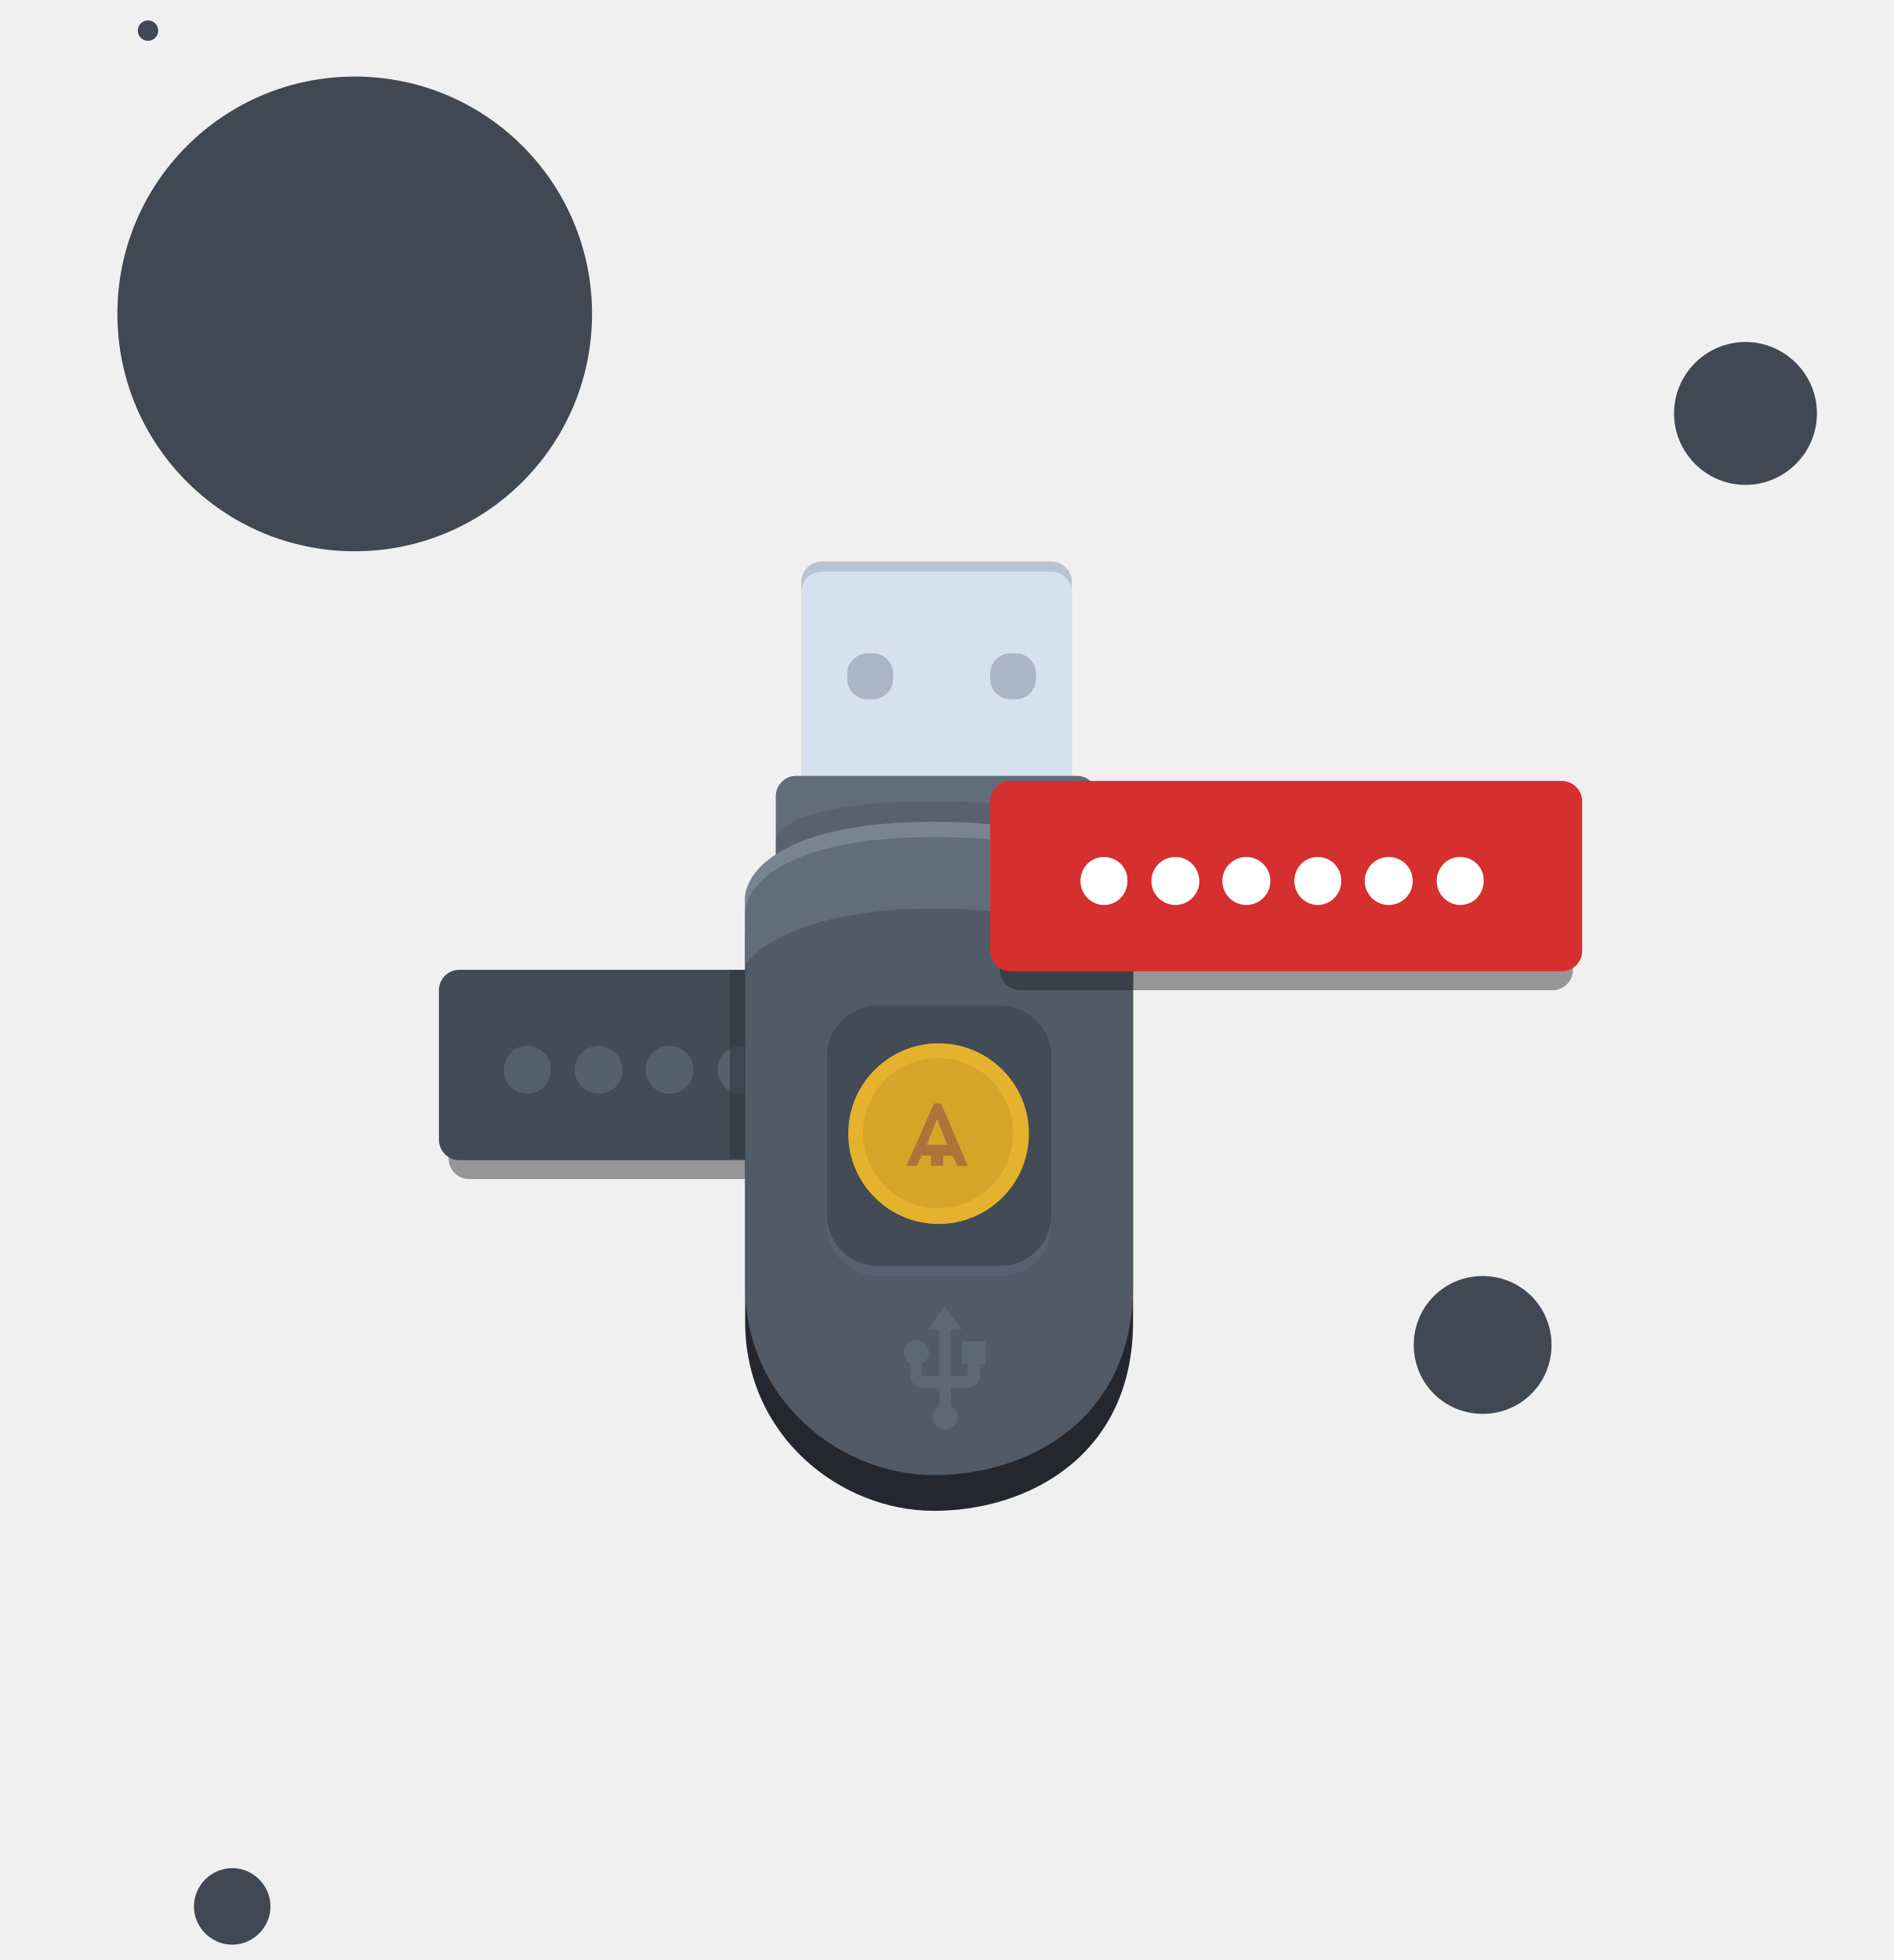
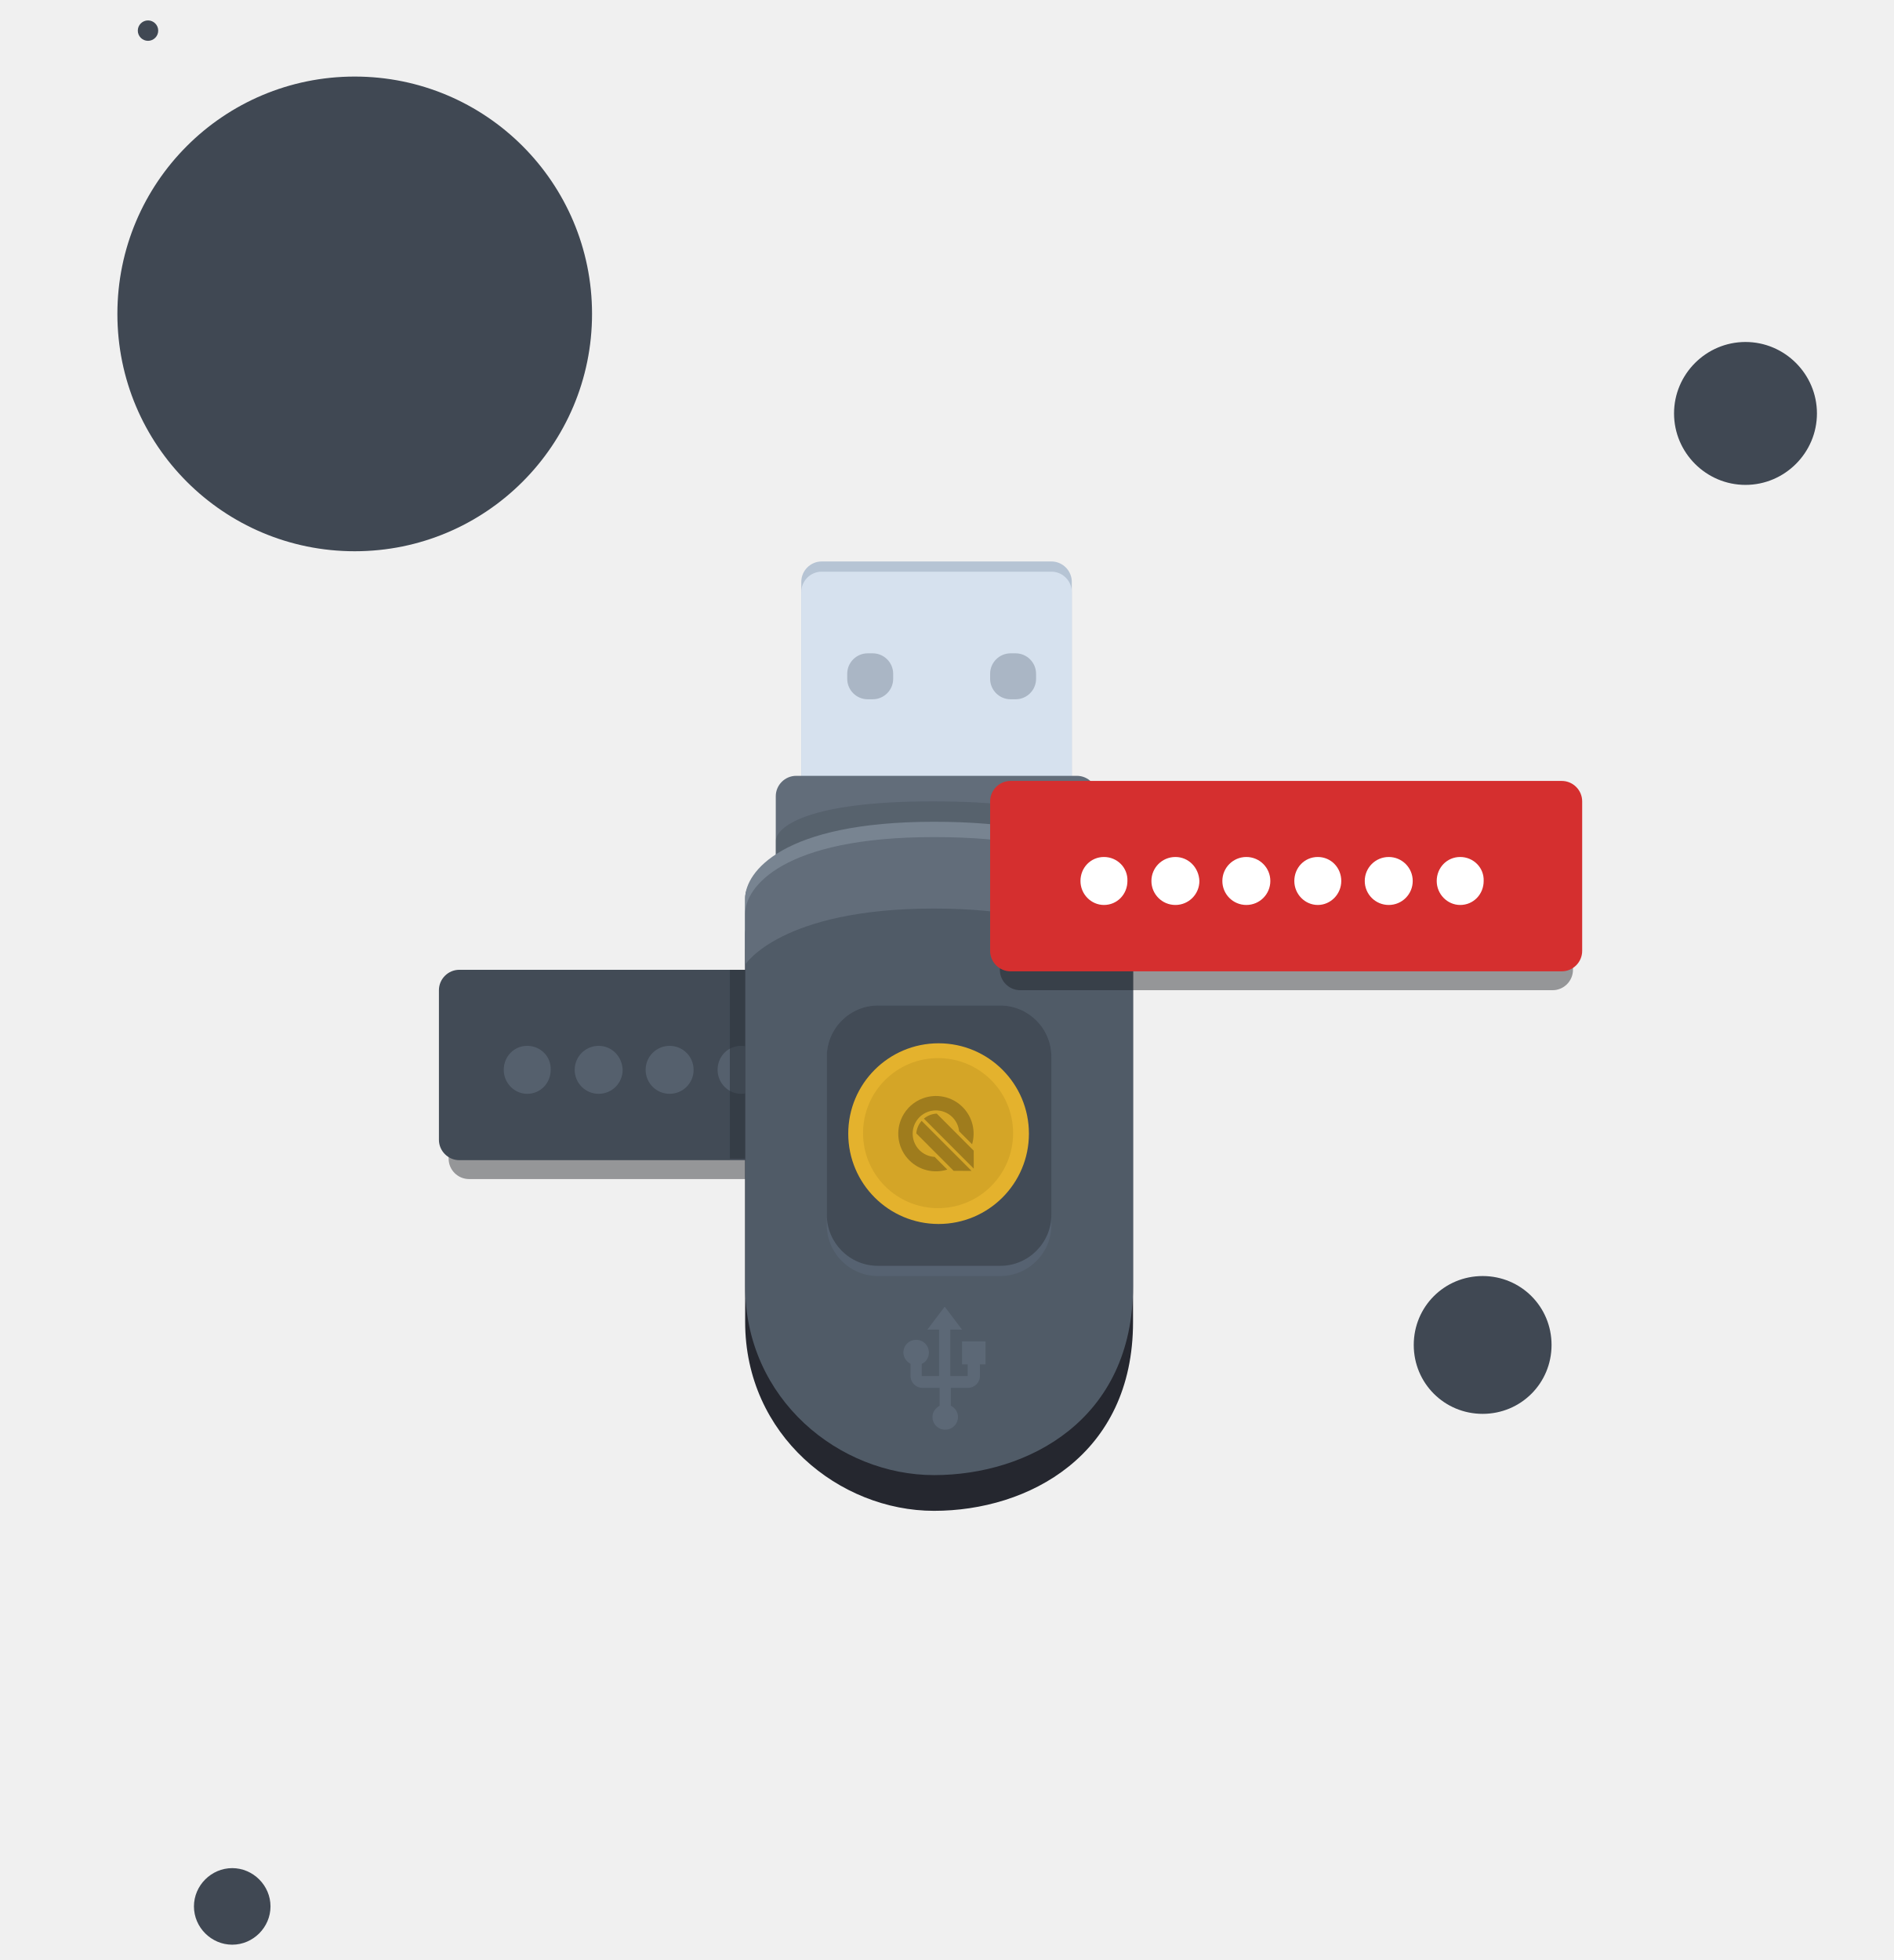
- <svg xmlns="http://www.w3.org/2000/svg" version="1.1" id="images_1_" x="0px" y="0px" viewBox="0 0 371 384" style="enable-background:new 0 0 371 384;" xml:space="preserve">
-   <style type="text/css">
- 	.st0{fill:#404853;}
+ <svg xmlns="http://www.w3.org/2000/svg" width="371" height="384">
+   <style type="text/css">.st0{fill:#404853;}
	.st1{opacity:0.42;}
	.st2{fill:#191A20;}
	.st3{fill:#424B56;}
	.st4{fill:#55606D;}
	.st5{opacity:0.522;}
	.st6{fill:#292F37;}
	.st7{fill:#25272F;}
	.st8{fill:#B6C4D4;}
	.st9{fill:#D6E1EE;}
	.st10{fill:#AAB6C5;}
	.st11{fill:#626D7A;}
	.st12{opacity:0.251;}
	.st13{fill:#363F48;}
	.st14{fill:#505B67;}
	.st15{fill:#788491;}
	.st16{fill:#566271;}
	.st17{fill:#5C6876;}
	.st18{fill:#E4B22D;}
	.st19{fill:#D4A527;}
	.st20{fill:#AD733B;}
	.st21{fill:#D52F2F;}
- 	.st22{fill:#FFFFFF;}
- </style>
-   <g id="Эллипс_539_копия_3">
-     <g>
-       <path class="st0" d="M45.5,366c-4.1,0-7.5,3.4-7.5,7.5c0,4.1,3.4,7.5,7.5,7.5s7.5-3.4,7.5-7.5C53,369.4,49.6,366,45.5,366z     M290.5,250c-7.5,0-13.5,6-13.5,13.5c0,7.5,6,13.5,13.5,13.5c7.5,0,13.5-6,13.5-13.5C304,256,298,250,290.5,250z M29,8    c1.1,0,2-0.9,2-2c0-1.1-0.9-2-2-2s-2,0.9-2,2C27,7.1,27.9,8,29,8z M342,67c-7.7,0-14,6.3-14,14s6.3,14,14,14c7.7,0,14-6.3,14-14    S349.7,67,342,67z M69.5,15C43.8,15,23,35.8,23,61.5C23,87.2,43.8,108,69.5,108S116,87.2,116,61.5C116,35.8,95.2,15,69.5,15z" />
-     </g>
+ 	.st22{fill:#FFFFFF;}</style>
+   <g>
+     <rect fill="none" id="canvas_background" height="402" width="582" y="-1" x="-1" />
  </g>
-   <g id="Прямоугольник_x2C__скругл._углы_665_копия_9" class="st1">
-     <g>
-       <path class="st2" d="M196.1,193.7H91.9c-2.2,0-4,1.8-4,4V227c0,2.2,1.8,4,4,4h104.3c2.2,0,4-1.8,4-4v-29.3    C200.1,195.5,198.4,193.7,196.1,193.7z" />
-     </g>
-   </g>
-   <g id="Прямоугольник_x2C__скругл._углы_665_копия_10">
-     <g>
-       <path class="st3" d="M198,190H90c-2.2,0-4,1.8-4,4v29.3c0,2.2,1.8,4,4,4h108c2.2,0,4-1.8,4-4V194C202,191.8,200.2,190,198,190z" />
-     </g>
-   </g>
-   <g id="Эллипс_667_копия_9">
-     <g>
-       <path class="st4" d="M103.3,204.9c-2.6,0-4.6,2.1-4.6,4.7c0,2.6,2.1,4.7,4.6,4.7c2.6,0,4.6-2.1,4.6-4.7    C108,207,105.9,204.9,103.3,204.9z M117.3,204.9c-2.6,0-4.7,2.1-4.7,4.7c0,2.6,2.1,4.7,4.7,4.7s4.7-2.1,4.7-4.7    C121.9,207,119.9,204.9,117.3,204.9z M131.2,204.9c-2.6,0-4.7,2.1-4.7,4.7c0,2.6,2.1,4.7,4.7,4.7s4.7-2.1,4.7-4.7    C135.9,207,133.8,204.9,131.2,204.9z M145.2,204.9c-2.6,0-4.6,2.1-4.6,4.7c0,2.6,2.1,4.7,4.6,4.7c2.6,0,4.6-2.1,4.6-4.7    C149.8,207,147.8,204.9,145.2,204.9z M159.1,204.9c-2.6,0-4.7,2.1-4.7,4.7c0,2.6,2.1,4.7,4.7,4.7c2.6,0,4.7-2.1,4.7-4.7    C163.8,207,161.7,204.9,159.1,204.9z M173.1,204.9c-2.6,0-4.6,2.1-4.6,4.7c0,2.6,2.1,4.7,4.6,4.7s4.6-2.1,4.6-4.7    C177.8,207,175.7,204.9,173.1,204.9z" />
-     </g>
-   </g>
-   <g id="Прямоугольник_5" class="st5">
-     <g>
-       <rect x="143" y="190" class="st6" width="8" height="37" />
-     </g>
-   </g>
-   <g id="Фигура_1650_копия">
-     <g>
-       <path class="st7" d="M185,169c-16.6,0-39,5.5-39,14v76c0,22.2,18.5,37,37,37s39-10.9,39-37v-76C222,175.9,201.6,169,185,169z" />
-     </g>
-   </g>
-   <g id="Прямоугольник_x2C__скругл._углы_968">
-     <g>
-       <path class="st8" d="M206,110h-45c-2.2,0-4,1.8-4,4v46c0,2.2,1.8,4,4,4h45c2.2,0,4-1.8,4-4v-46C210,111.8,208.2,110,206,110z" />
-     </g>
-   </g>
-   <g id="Прямоугольник_x2C__скругл._углы_968_копия_2">
-     <g>
-       <path class="st9" d="M206,112h-45c-2.2,0-4,1.8-4,4v46c0,2.2,1.8,4,4,4h45c2.2,0,4-1.8,4-4v-46C210,113.8,208.2,112,206,112z" />
-     </g>
-   </g>
-   <g id="Прямоугольник_x2C__скругл._углы_968_копия_3">
-     <g>
-       <path class="st10" d="M171,128h-1c-2.2,0-4,1.8-4,4v1c0,2.2,1.8,4,4,4h1c2.2,0,4-1.8,4-4v-1C175,129.8,173.2,128,171,128z" />
-     </g>
-   </g>
-   <g id="Прямоугольник_x2C__скругл._углы_968_копия_4">
-     <g>
-       <path class="st10" d="M199,128h-1c-2.2,0-4,1.8-4,4v1c0,2.2,1.8,4,4,4h1c2.2,0,4-1.8,4-4v-1C203,129.8,201.2,128,199,128z" />
-     </g>
-   </g>
-   <g id="Прямоугольник_x2C__скругл._углы_968_копия">
-     <g>
-       <path class="st11" d="M211,152h-55c-2.2,0-4,1.8-4,4v16c0,2.2,1.8,4,4,4h55c2.2,0,4-1.8,4-4v-16C215,153.8,213.2,152,211,152z" />
-     </g>
-   </g>
-   <g id="Фигура_1651_копия_2" class="st12">
-     <g>
-       <path class="st13" d="M182.7,157c-24.7,0-30.7,5.1-30.7,7.8s0,5.2,0,5.2s5.7-5.7,30.7-5.7c25,0,32.3,5.7,32.3,5.7s0-2.1,0-5.2    S207.4,157,182.7,157z" />
-     </g>
-   </g>
-   <g id="Фигура_1650">
-     <g>
-       <path class="st14" d="M185,162c-16.6,0-39,5.5-39,14v76c0,22.2,18.5,37,37,37s39-10.9,39-37v-76C222,168.9,201.6,162,185,162z" />
-     </g>
-   </g>
-   <g id="Фигура_1651">
-     <g>
-       <path class="st15" d="M183,161c-29.8,0-37,9.9-37,15s0,10,0,10s6.9-11,37-11s39,11,39,11s0-4,0-10S212.8,161,183,161z" />
-     </g>
-   </g>
-   <g id="Фигура_1651_копия">
-     <g>
-       <path class="st11" d="M183,164c-29.8,0-37,9.9-37,15s0,10,0,10s6.9-11,37-11s39,11,39,11s0-4,0-10S212.8,164,183,164z" />
-     </g>
-   </g>
-   <g id="Прямоугольник_x2C__скругл._углы_969">
-     <g>
-       <path class="st16" d="M196,197h-24c-5.5,0-10,4.5-10,10v33c0,5.5,4.5,10,10,10h24c5.5,0,10-4.5,10-10v-33    C206,201.5,201.5,197,196,197z" />
-     </g>
-   </g>
-   <g id="Прямоугольник_x2C__скругл._углы_969_копия">
-     <g>
-       <path class="st3" d="M196,197h-24c-5.5,0-10,4.5-10,10v31c0,5.5,4.5,10,10,10h24c5.5,0,10-4.5,10-10v-31    C206,201.5,201.5,197,196,197z" />
-     </g>
-   </g>
-   <g id="Forma_1">
-     <g>
-       <path class="st17" d="M188.5,262.8v4.5h1.1v2.3h-3.4v-9.1h2.3l-3.4-4.5l-3.4,4.5h2.3v9.1h-3.4v-2.4c0.8-0.3,1.4-1.2,1.4-2.2    c0-1.4-1.1-2.5-2.5-2.5s-2.5,1.1-2.5,2.5c0,0.9,0.6,1.8,1.4,2.2v2.4c0,1.2,1,2.3,2.3,2.3h3.4v3.5c-0.8,0.5-1.4,1.2-1.4,2.2    c0,1.4,1.1,2.5,2.5,2.5c1.4,0,2.5-1.1,2.5-2.5c0-1-0.6-1.8-1.4-2.2v-3.5h3.4c1.2,0,2.3-1,2.3-2.3v-2.3h1.1v-4.5H188.5z" />
-     </g>
-   </g>
-   <g id="_x31__копия_1_">
-     <g id="Эллипс_584_копия_3">
-       <g>
-         <ellipse class="st18" cx="183.9" cy="222.1" rx="17.7" ry="17.7" />
+   <g>
+     <g id="Эллипс_539_копия_3">
+       <g id="svg_1">
+         <path id="svg_2" d="m45.5,366c-4.1,0 -7.5,3.4 -7.5,7.5c0,4.1 3.4,7.5 7.5,7.5s7.5,-3.4 7.5,-7.5c0,-4.1 -3.4,-7.5 -7.5,-7.5zm245,-116c-7.5,0 -13.5,6 -13.5,13.5c0,7.5 6,13.5 13.5,13.5c7.5,0 13.5,-6 13.5,-13.5c0,-7.5 -6,-13.5 -13.5,-13.5zm-261.5,-242c1.1,0 2,-0.9 2,-2c0,-1.1 -0.9,-2 -2,-2s-2,0.9 -2,2c0,1.1 0.9,2 2,2zm313,59c-7.7,0 -14,6.3 -14,14s6.3,14 14,14c7.7,0 14,-6.3 14,-14s-6.3,-14 -14,-14zm-272.5,-52c-25.7,0 -46.5,20.8 -46.5,46.5c0,25.7 20.8,46.5 46.5,46.5s46.5,-20.8 46.5,-46.5c0,-25.7 -20.8,-46.5 -46.5,-46.5z" class="st0" />
      </g>
    </g>
-     <g id="Эллипс_584_копия_2">
-       <g>
-         <circle class="st19" cx="183.8" cy="222" r="14.7" />
+     <g class="st1" id="Прямоугольник_x2C__скругл._углы_665_копия_9">
+       <g id="svg_3">
+         <path id="svg_4" d="m196.1,193.7l-104.2,0c-2.2,0 -4,1.8 -4,4l0,29.3c0,2.2 1.8,4 4,4l104.3,0c2.2,0 4,-1.8 4,-4l0,-29.3c-0.1,-2.2 -1.8,-4 -4.1,-4z" class="st2" />
      </g>
    </g>
-     <g id="ark__копия_2">
-       <g>
-         <path class="st20" d="M184.4,216.2H183l-5.4,12.2l2,0l1-2h1.8v2h2.4v-2h1.8l1,2l2,0L184.4,216.2z M181.6,224.3l2-5.1l2,5.1H181.6     z" />
+     <g id="Прямоугольник_x2C__скругл._углы_665_копия_10">
+       <g id="svg_5">
+         <path id="svg_6" d="m198,190l-108,0c-2.2,0 -4,1.8 -4,4l0,29.3c0,2.2 1.8,4 4,4l108,0c2.2,0 4,-1.8 4,-4l0,-29.3c0,-2.2 -1.8,-4 -4,-4z" class="st3" />
+       </g>
+     </g>
+     <g id="Эллипс_667_копия_9">
+       <g id="svg_7">
+         <path id="svg_8" d="m103.3,204.9c-2.6,0 -4.6,2.1 -4.6,4.7c0,2.6 2.1,4.7 4.6,4.7c2.6,0 4.6,-2.1 4.6,-4.7c0.1,-2.6 -2,-4.7 -4.6,-4.7zm14,0c-2.6,0 -4.7,2.1 -4.7,4.7c0,2.6 2.1,4.7 4.7,4.7s4.7,-2.1 4.7,-4.7c-0.1,-2.6 -2.1,-4.7 -4.7,-4.7zm13.9,0c-2.6,0 -4.7,2.1 -4.7,4.7c0,2.6 2.1,4.7 4.7,4.7s4.7,-2.1 4.7,-4.7c0,-2.6 -2.1,-4.7 -4.7,-4.7zm14,0c-2.6,0 -4.6,2.1 -4.6,4.7c0,2.6 2.1,4.7 4.6,4.7c2.6,0 4.6,-2.1 4.6,-4.7c0,-2.6 -2,-4.7 -4.6,-4.7zm13.9,0c-2.6,0 -4.7,2.1 -4.7,4.7c0,2.6 2.1,4.7 4.7,4.7c2.6,0 4.7,-2.1 4.7,-4.7c0,-2.6 -2.1,-4.7 -4.7,-4.7zm14,0c-2.6,0 -4.6,2.1 -4.6,4.7c0,2.6 2.1,4.7 4.6,4.7s4.6,-2.1 4.6,-4.7c0.1,-2.6 -2,-4.7 -4.6,-4.7z" class="st4" />
+       </g>
+     </g>
+     <g class="st5" id="Прямоугольник_5">
+       <g id="svg_9">
+         <rect id="svg_10" height="37" width="8" class="st6" y="190" x="143" />
+       </g>
+     </g>
+     <g id="Фигура_1650_копия">
+       <g id="svg_11">
+         <path id="svg_12" d="m185,169c-16.6,0 -39,5.5 -39,14l0,76c0,22.2 18.5,37 37,37s39,-10.9 39,-37l0,-76c0,-7.1 -20.4,-14 -37,-14z" class="st7" />
+       </g>
+     </g>
+     <g id="Прямоугольник_x2C__скругл._углы_968">
+       <g id="svg_13">
+         <path id="svg_14" d="m206,110l-45,0c-2.2,0 -4,1.8 -4,4l0,46c0,2.2 1.8,4 4,4l45,0c2.2,0 4,-1.8 4,-4l0,-46c0,-2.2 -1.8,-4 -4,-4z" class="st8" />
+       </g>
+     </g>
+     <g id="Прямоугольник_x2C__скругл._углы_968_копия_2">
+       <g id="svg_15">
+         <path id="svg_16" d="m206,112l-45,0c-2.2,0 -4,1.8 -4,4l0,46c0,2.2 1.8,4 4,4l45,0c2.2,0 4,-1.8 4,-4l0,-46c0,-2.2 -1.8,-4 -4,-4z" class="st9" />
+       </g>
+     </g>
+     <g id="Прямоугольник_x2C__скругл._углы_968_копия_3">
+       <g id="svg_17">
+         <path id="svg_18" d="m171,128l-1,0c-2.2,0 -4,1.8 -4,4l0,1c0,2.2 1.8,4 4,4l1,0c2.2,0 4,-1.8 4,-4l0,-1c0,-2.2 -1.8,-4 -4,-4z" class="st10" />
+       </g>
+     </g>
+     <g id="Прямоугольник_x2C__скругл._углы_968_копия_4">
+       <g id="svg_19">
+         <path id="svg_20" d="m199,128l-1,0c-2.2,0 -4,1.8 -4,4l0,1c0,2.2 1.8,4 4,4l1,0c2.2,0 4,-1.8 4,-4l0,-1c0,-2.2 -1.8,-4 -4,-4z" class="st10" />
+       </g>
+     </g>
+     <g id="Прямоугольник_x2C__скругл._углы_968_копия">
+       <g id="svg_21">
+         <path id="svg_22" d="m211,152l-55,0c-2.2,0 -4,1.8 -4,4l0,16c0,2.2 1.8,4 4,4l55,0c2.2,0 4,-1.8 4,-4l0,-16c0,-2.2 -1.8,-4 -4,-4z" class="st11" />
+       </g>
+     </g>
+     <g class="st12" id="Фигура_1651_копия_2">
+       <g id="svg_23">
+         <path id="svg_24" d="m182.7,157c-24.7,0 -30.7,5.1 -30.7,7.8s0,5.2 0,5.2s5.7,-5.7 30.7,-5.7c25,0 32.3,5.7 32.3,5.7s0,-2.1 0,-5.2s-7.6,-7.8 -32.3,-7.8z" class="st13" />
+       </g>
+     </g>
+     <g id="Фигура_1650">
+       <g id="svg_25">
+         <path id="svg_26" d="m185,162c-16.6,0 -39,5.5 -39,14l0,76c0,22.2 18.5,37 37,37s39,-10.9 39,-37l0,-76c0,-7.1 -20.4,-14 -37,-14z" class="st14" />
+       </g>
+     </g>
+     <g id="Фигура_1651">
+       <g id="svg_27">
+         <path id="svg_28" d="m183,161c-29.8,0 -37,9.9 -37,15s0,10 0,10s6.9,-11 37,-11s39,11 39,11s0,-4 0,-10s-9.2,-15 -39,-15z" class="st15" />
+       </g>
+     </g>
+     <g id="Фигура_1651_копия">
+       <g id="svg_29">
+         <path id="svg_30" d="m183,164c-29.8,0 -37,9.9 -37,15s0,10 0,10s6.9,-11 37,-11s39,11 39,11s0,-4 0,-10s-9.2,-15 -39,-15z" class="st11" />
+       </g>
+     </g>
+     <g id="Прямоугольник_x2C__скругл._углы_969">
+       <g id="svg_31">
+         <path id="svg_32" d="m196,197l-24,0c-5.5,0 -10,4.5 -10,10l0,33c0,5.5 4.5,10 10,10l24,0c5.5,0 10,-4.5 10,-10l0,-33c0,-5.5 -4.5,-10 -10,-10z" class="st16" />
+       </g>
+     </g>
+     <g id="Прямоугольник_x2C__скругл._углы_969_копия">
+       <g id="svg_33">
+         <path id="svg_34" d="m196,197l-24,0c-5.5,0 -10,4.5 -10,10l0,31c0,5.5 4.5,10 10,10l24,0c5.5,0 10,-4.5 10,-10l0,-31c0,-5.5 -4.5,-10 -10,-10z" class="st3" />
+       </g>
+     </g>
+     <g id="Forma_1">
+       <g id="svg_35">
+         <path id="svg_36" d="m188.5,262.8l0,4.5l1.1,0l0,2.3l-3.4,0l0,-9.1l2.3,0l-3.4,-4.5l-3.4,4.5l2.3,0l0,9.1l-3.4,0l0,-2.4c0.8,-0.3 1.4,-1.2 1.4,-2.2c0,-1.4 -1.1,-2.5 -2.5,-2.5s-2.5,1.1 -2.5,2.5c0,0.9 0.6,1.8 1.4,2.2l0,2.4c0,1.2 1,2.3 2.3,2.3l3.4,0l0,3.5c-0.8,0.5 -1.4,1.2 -1.4,2.2c0,1.4 1.1,2.5 2.5,2.5c1.4,0 2.5,-1.1 2.5,-2.5c0,-1 -0.6,-1.8 -1.4,-2.2l0,-3.5l3.4,0c1.2,0 2.3,-1 2.3,-2.3l0,-2.3l1.1,0l0,-4.5l-4.6,0z" class="st17" />
+       </g>
+     </g>
+     <g id="_x31__копия_1_">
+       <g id="Эллипс_584_копия_3">
+         <g id="svg_37">
+           <ellipse id="svg_38" ry="17.7" rx="17.7" cy="222.1" cx="183.9" class="st18" />
+         </g>
+       </g>
+       <g id="Эллипс_584_копия_2">
+         <g id="svg_39">
+           <circle id="svg_40" r="14.7" cy="222" cx="183.8" class="st19" />
+         </g>
+       </g>
+       <g stroke="null" id="svg_56">
+         <path stroke="null" id="svg_53" d="m180.157,218.872c0.092,-0.091 0.188,-0.174 0.287,-0.256c0.786,-0.662 1.741,-1.015 2.71,-1.064c1.245,-0.061 2.509,0.378 3.461,1.328c0.766,0.771 1.201,1.748 1.305,2.75l2.545,2.551c0.731,-2.501 0.112,-5.314 -1.858,-7.289c-2.11,-2.114 -5.182,-2.68 -7.809,-1.7c-0.845,0.315 -1.645,0.789 -2.351,1.424c-0.094,0.086 -0.187,0.172 -0.278,0.264c-0.067,0.067 -0.131,0.136 -0.196,0.206c-0.645,0.694 -1.131,1.481 -1.46,2.318c-1.04,2.646 -0.494,5.771 1.643,7.914c2.016,2.02 4.907,2.627 7.452,1.823l-2.476,-2.48c-1.085,-0.058 -2.153,-0.502 -2.984,-1.331c-0.982,-0.989 -1.416,-2.311 -1.312,-3.599c0.078,-0.953 0.456,-1.884 1.129,-2.647c0.063,-0.071 0.124,-0.143 0.19,-0.211z" opacity="0.25" />
+         <path stroke="null" id="svg_54" d="m190.794,228.958l-0.012,-3.518l-7.246,-7.265c-0.898,0.045 -1.785,0.372 -2.515,0.987l9.773,9.796z" opacity="0.25" />
+         <path stroke="null" id="svg_55" d="m190.355,229.394l-9.776,-9.798c-0.625,0.708 -0.977,1.572 -1.048,2.456l7.319,7.337l3.505,0.005z" opacity="0.25" />
+       </g>
+     </g>
+     <g class="st1" id="Прямоугольник_x2C__скругл._углы_665_копия_8">
+       <g id="svg_43">
+         <path id="svg_44" d="m304.1,156.7l-104.2,0c-2.2,0 -4,1.8 -4,4l0,29.3c0,2.2 1.8,4 4,4l104.3,0c2.2,0 4,-1.8 4,-4l0,-29.3c-0.1,-2.2 -1.8,-4 -4.1,-4z" class="st2" />
+       </g>
+     </g>
+     <g id="Прямоугольник_x2C__скругл._углы_665_копия_8_1_">
+       <g id="svg_45">
+         <path id="svg_46" d="m306,153l-108,0c-2.2,0 -4,1.8 -4,4l0,29.3c0,2.2 1.8,4 4,4l108,0c2.2,0 4,-1.8 4,-4l0,-29.3c0,-2.2 -1.8,-4 -4,-4z" class="st21" />
+       </g>
+     </g>
+     <g id="Эллипс_667_копия_8">
+       <g id="svg_47">
+         <path id="svg_48" d="m216.3,167.9c-2.6,0 -4.6,2.1 -4.6,4.7c0,2.6 2.1,4.7 4.6,4.7c2.6,0 4.6,-2.1 4.6,-4.7c0.1,-2.6 -2,-4.7 -4.6,-4.7zm14,0c-2.6,0 -4.7,2.1 -4.7,4.7c0,2.6 2.1,4.7 4.7,4.7c2.6,0 4.7,-2.1 4.7,-4.7c-0.1,-2.6 -2.1,-4.7 -4.7,-4.7zm13.9,0c-2.6,0 -4.7,2.1 -4.7,4.7c0,2.6 2.1,4.7 4.7,4.7c2.6,0 4.7,-2.1 4.7,-4.7c0,-2.6 -2.1,-4.7 -4.7,-4.7zm14,0c-2.6,0 -4.6,2.1 -4.6,4.7c0,2.6 2.1,4.7 4.6,4.7s4.6,-2.1 4.6,-4.7c0,-2.6 -2,-4.7 -4.6,-4.7zm13.9,0c-2.6,0 -4.7,2.1 -4.7,4.7c0,2.6 2.1,4.7 4.7,4.7c2.6,0 4.7,-2.1 4.7,-4.7c0,-2.6 -2.1,-4.7 -4.7,-4.7zm14,0c-2.6,0 -4.6,2.1 -4.6,4.7c0,2.6 2.1,4.7 4.6,4.7c2.6,0 4.6,-2.1 4.6,-4.7c0.1,-2.6 -2,-4.7 -4.6,-4.7z" class="st22" />
      </g>
    </g>
  </g>
-   <g id="Прямоугольник_x2C__скругл._углы_665_копия_8" class="st1">
-     <g>
-       <path class="st2" d="M304.1,156.7H199.9c-2.2,0-4,1.8-4,4V190c0,2.2,1.8,4,4,4h104.3c2.2,0,4-1.8,4-4v-29.3    C308.1,158.5,306.4,156.7,304.1,156.7z" />
-     </g>
-   </g>
-   <g id="Прямоугольник_x2C__скругл._углы_665_копия_8_1_">
-     <g>
-       <path class="st21" d="M306,153H198c-2.2,0-4,1.8-4,4v29.3c0,2.2,1.8,4,4,4h108c2.2,0,4-1.8,4-4V157C310,154.8,308.2,153,306,153z" />
-     </g>
-   </g>
-   <g id="Эллипс_667_копия_8">
-     <g>
-       <path class="st22" d="M216.3,167.9c-2.6,0-4.6,2.1-4.6,4.7c0,2.6,2.1,4.7,4.6,4.7c2.6,0,4.6-2.1,4.6-4.7    C221,170,218.9,167.9,216.3,167.9z M230.3,167.9c-2.6,0-4.7,2.1-4.7,4.7c0,2.6,2.1,4.7,4.7,4.7c2.6,0,4.7-2.1,4.7-4.7    C234.9,170,232.9,167.9,230.3,167.9z M244.2,167.9c-2.6,0-4.7,2.1-4.7,4.7c0,2.6,2.1,4.7,4.7,4.7c2.6,0,4.7-2.1,4.7-4.7    C248.9,170,246.8,167.9,244.2,167.9z M258.2,167.9c-2.6,0-4.6,2.1-4.6,4.7c0,2.6,2.1,4.7,4.6,4.7s4.6-2.1,4.6-4.7    C262.8,170,260.8,167.9,258.2,167.9z M272.1,167.9c-2.6,0-4.7,2.1-4.7,4.7c0,2.6,2.1,4.7,4.7,4.7c2.6,0,4.7-2.1,4.7-4.7    C276.8,170,274.7,167.9,272.1,167.9z M286.1,167.9c-2.6,0-4.6,2.1-4.6,4.7c0,2.6,2.1,4.7,4.6,4.7c2.6,0,4.6-2.1,4.6-4.7    C290.8,170,288.7,167.9,286.1,167.9z" />
-     </g>
-   </g>
</svg>
